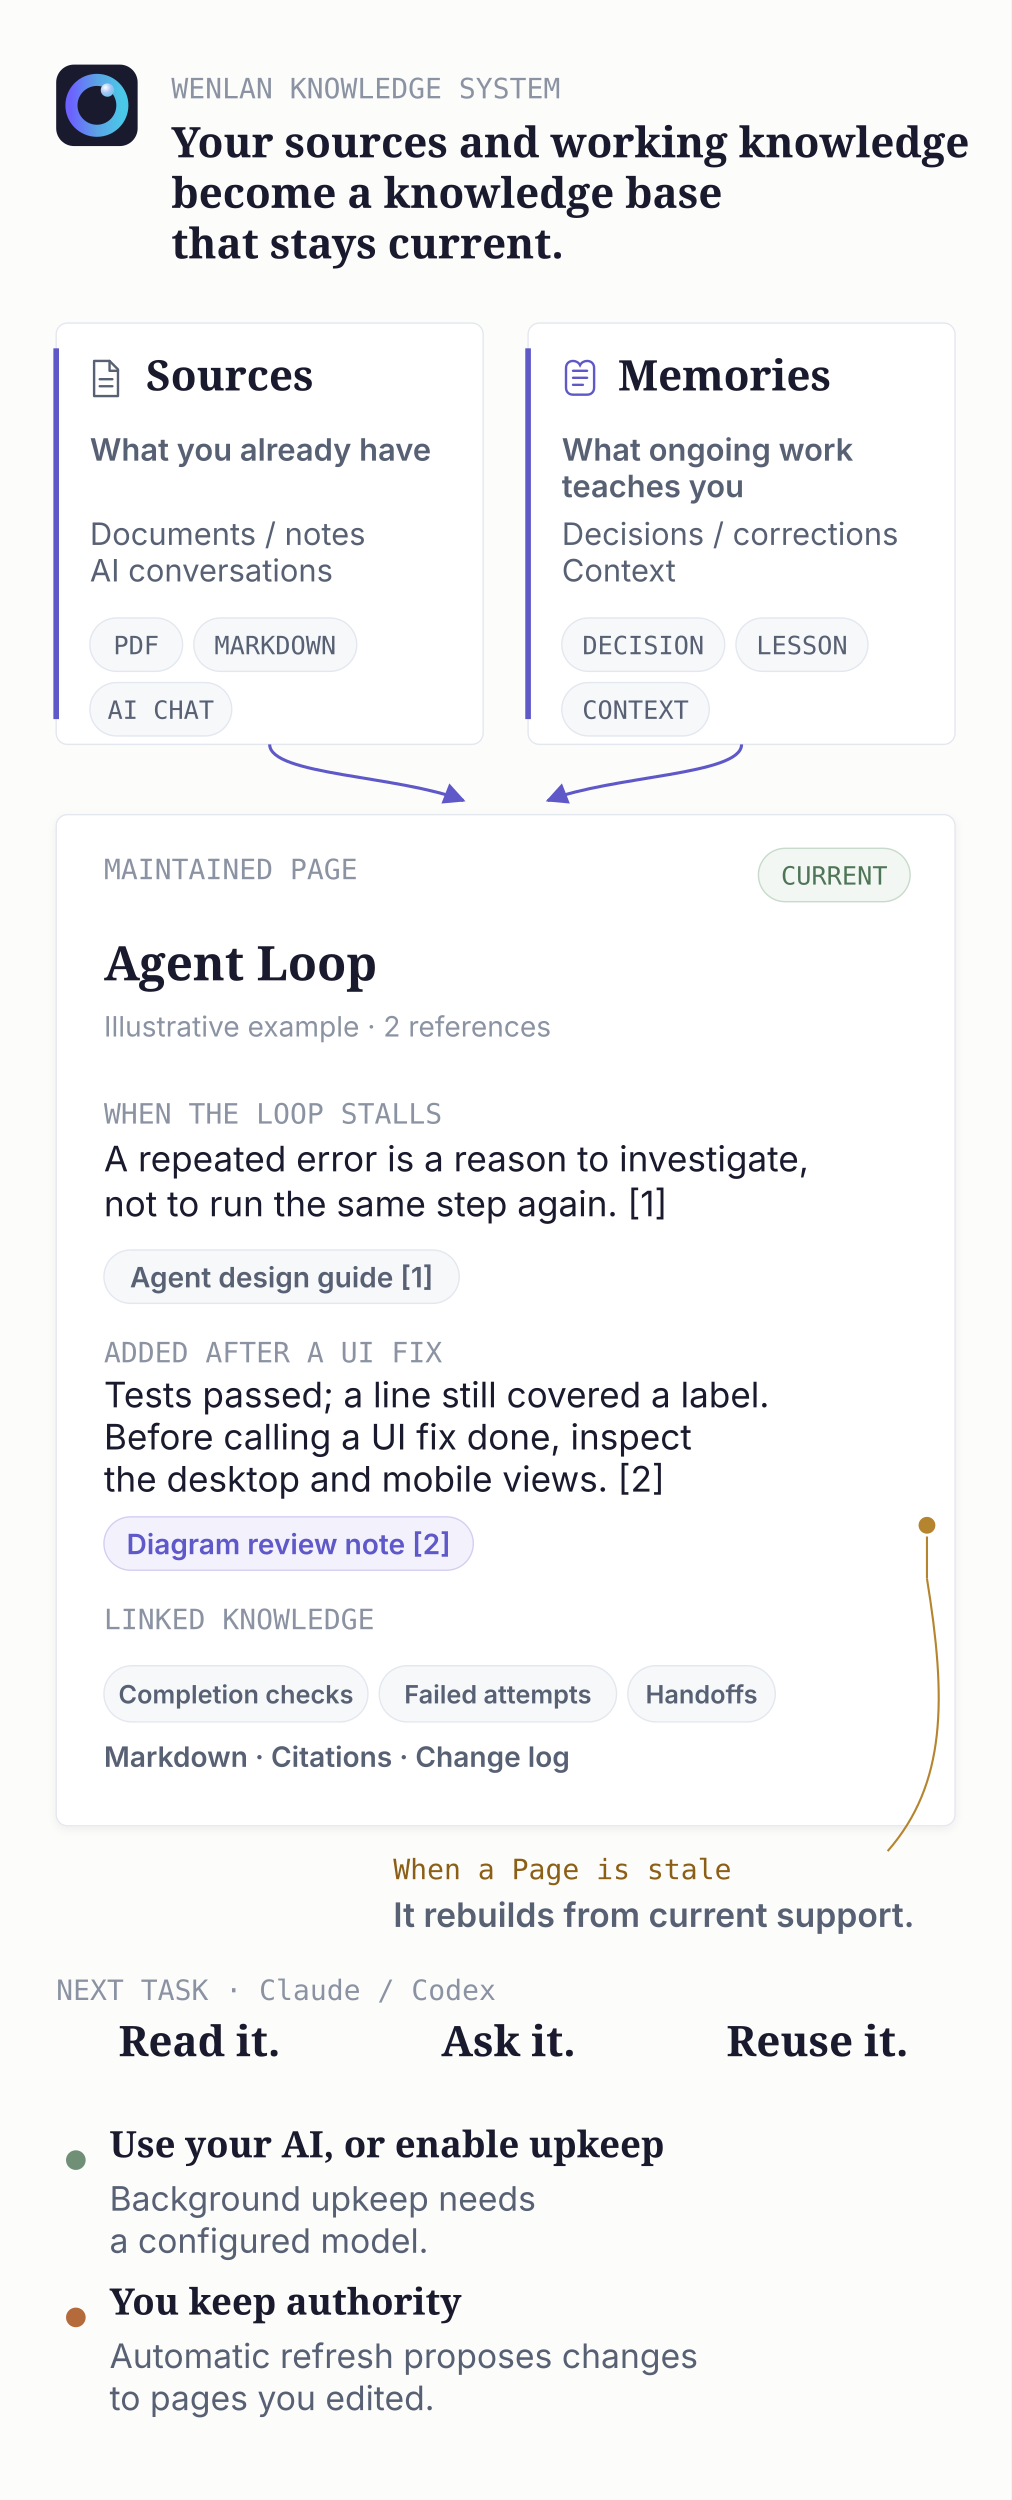
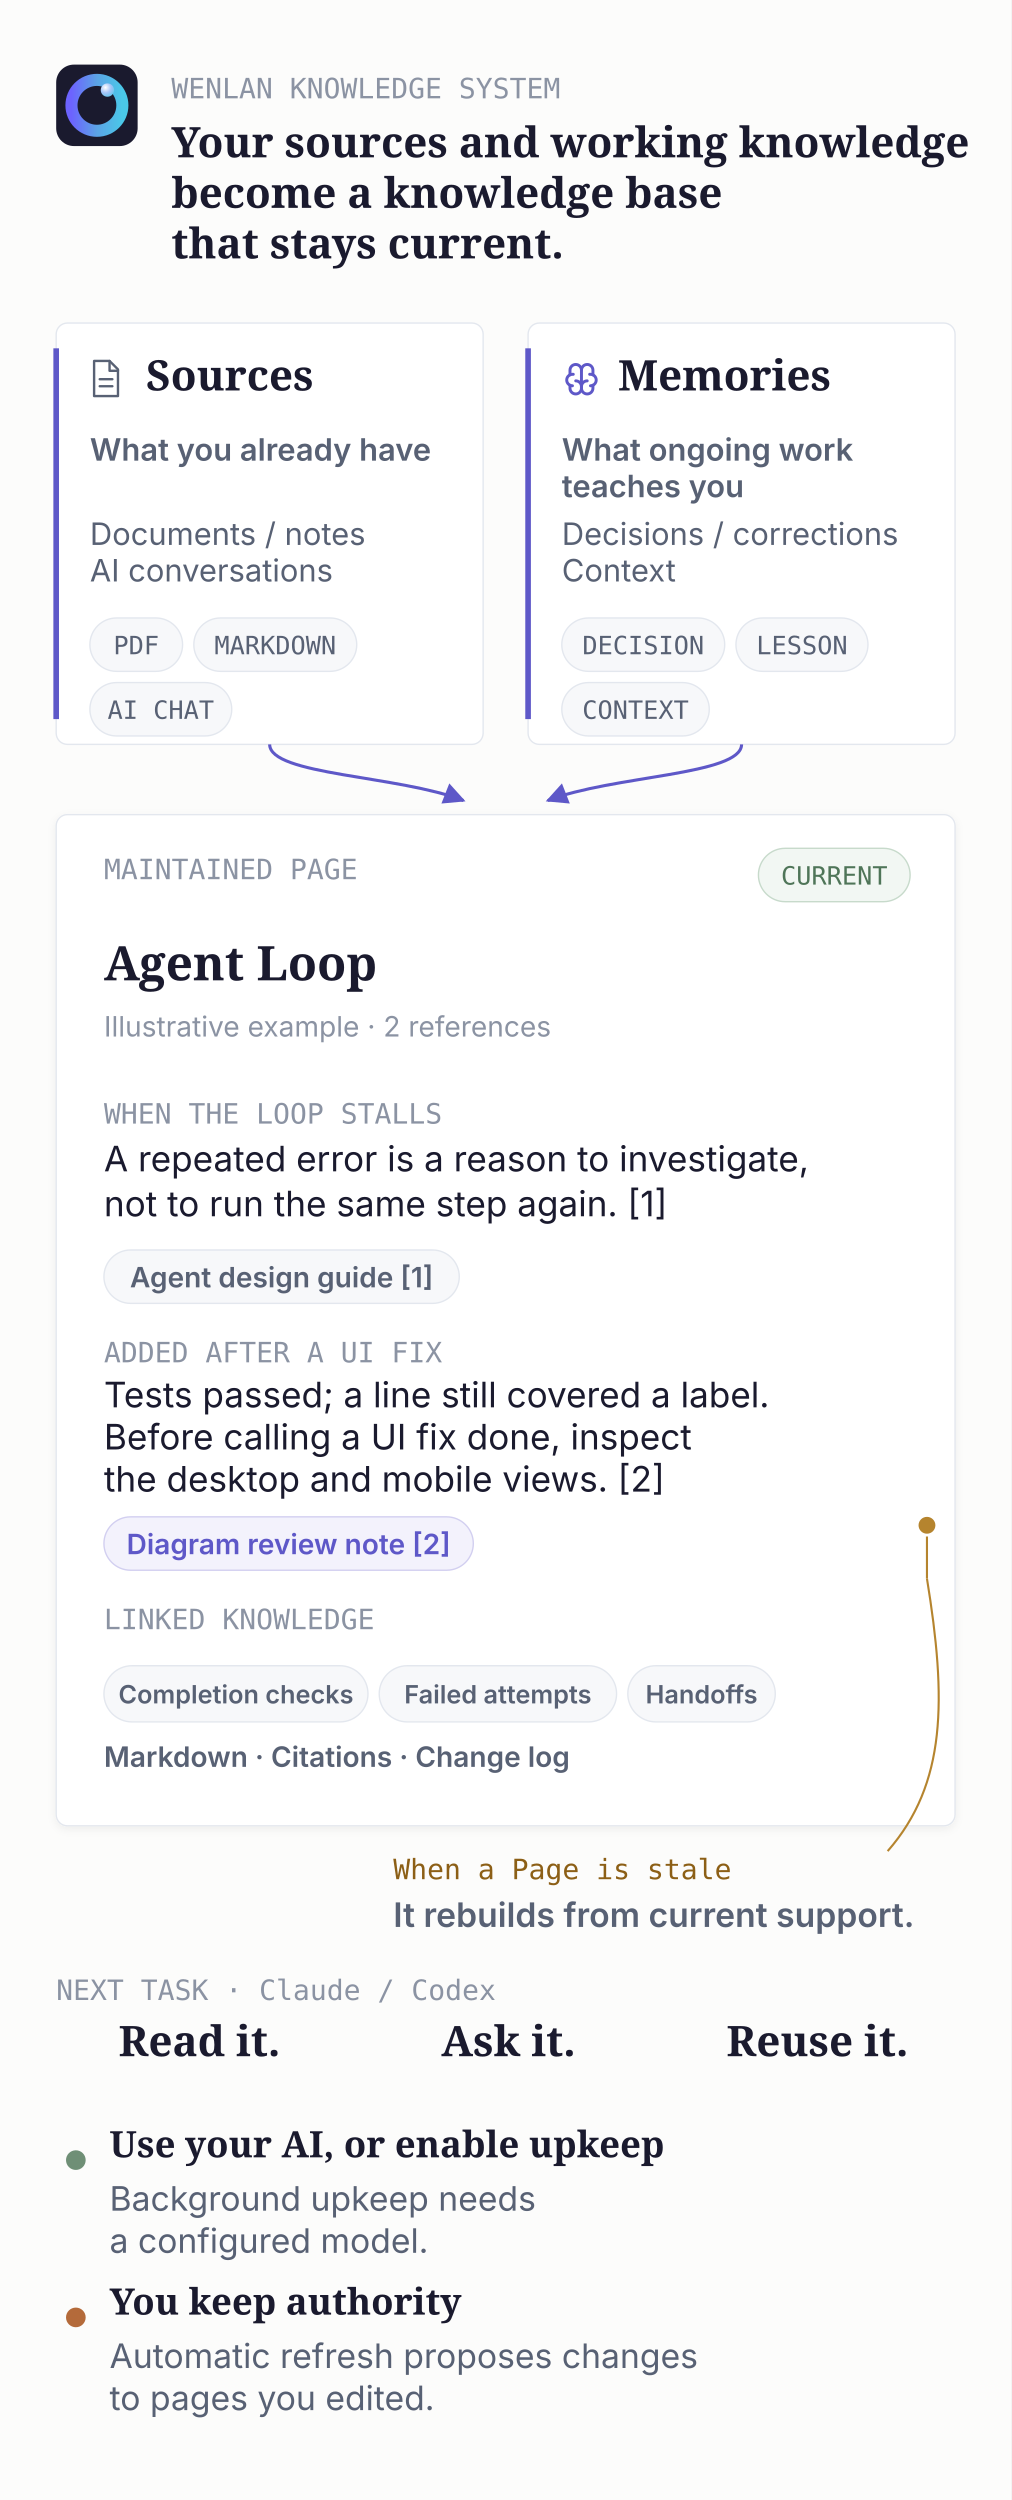
<svg xmlns="http://www.w3.org/2000/svg" width="720" height="1780" viewBox="0 0 720 1780" role="img" aria-labelledby="title desc">
  <style>text { font-kerning: normal; }</style>
  <rect width="720" height="1780" fill="#FCFCFB" />
  <g transform="translate(40 46) scale(0.1132812)">
    <rect width="512" height="512" rx="112" fill="#1A1A2E" />
    <circle cx="256" cy="256" r="160" fill="none" stroke="url(#overview-en-mobile-ring)" stroke-width="76" />
    <circle cx="322" cy="160" r="42" fill="url(#overview-en-mobile-orb)" />
  </g>
  <g data-fit-region="overview-en-mobile-heading" data-fit-x="122" data-fit-y="44" data-fit-width="558" data-fit-height="190" data-check-overlap="false">
    <text x="122" y="70" font-family="'JetBrains Mono', monospace" font-size="20" font-weight="500" fill="#8B93A3" text-anchor="start">WENLAN KNOWLEDGE SYSTEM</text>
    <text x="122" y="112" font-family="'Fraunces', Georgia, serif" font-size="30" font-weight="600" fill="#1A1A2E" text-anchor="start">Your sources and working knowledge</text>
    <text x="122" y="148" font-family="'Fraunces', Georgia, serif" font-size="30" font-weight="600" fill="#1A1A2E" text-anchor="start">become a knowledge base</text>
    <text x="122" y="184" font-family="'Fraunces', Georgia, serif" font-size="30" font-weight="600" fill="#1A1A2E" text-anchor="start">that stays current.</text>
  </g>
  <g data-fit-region="overview-en-mobile-sources" data-fit-x="40" data-fit-y="230" data-fit-width="304" data-fit-height="300" data-check-overlap="true">
    <rect x="40" y="230" width="304" height="300" rx="8" fill="#FFFFFF" stroke="#E3E7EE" />
    <line x1="40" y1="248" x2="40" y2="512" stroke="#5E58C8" stroke-width="4" />
    <g fill="none" stroke="#586174" stroke-width="1.7" stroke-linecap="round" stroke-linejoin="round">
      <path d="M67 257h11l6 6v19H67z" />
      <path d="M78 257v7h6" />
      <path d="M71 270h9M71 275h9" />
    </g>
    <text x="104" y="278" font-family="'Fraunces', Georgia, serif" font-size="30" font-weight="600" fill="#1A1A2E" text-anchor="start">Sources</text>
    <text x="64" y="328" font-family="'Instrument Sans', -apple-system, sans-serif" font-size="22" font-weight="600" fill="#586174" text-anchor="start">What you already have</text>
    <text x="64" y="388" font-family="'Instrument Sans', -apple-system, sans-serif" font-size="22" font-weight="400" fill="#586174" text-anchor="start">Documents / notes</text>
    <text x="64" y="414" font-family="'Instrument Sans', -apple-system, sans-serif" font-size="22" font-weight="400" fill="#586174" text-anchor="start">AI conversations</text>
    <g>
      <rect x="64" y="440" width="66" height="38" rx="19" fill="#F7F8FA" stroke="#E3E7EE" />
      <text x="97" y="465.84" font-family="'JetBrains Mono', monospace" font-size="18" font-weight="500" fill="#586174" text-anchor="middle">PDF</text>
    </g>
    <g>
      <rect x="138" y="440" width="116" height="38" rx="19" fill="#F7F8FA" stroke="#E3E7EE" />
      <text x="196" y="465.84" font-family="'JetBrains Mono', monospace" font-size="18" font-weight="500" fill="#586174" text-anchor="middle">MARKDOWN</text>
    </g>
    <g>
      <rect x="64" y="486" width="101" height="38" rx="19" fill="#F7F8FA" stroke="#E3E7EE" />
      <text x="114.5" y="511.84" font-family="'JetBrains Mono', monospace" font-size="18" font-weight="500" fill="#586174" text-anchor="middle">AI CHAT</text>
    </g>
  </g>
  <g data-fit-region="overview-en-mobile-memories" data-fit-x="376" data-fit-y="230" data-fit-width="304" data-fit-height="300" data-check-overlap="true">
    <rect x="376" y="230" width="304" height="300" rx="8" fill="#FFFFFF" stroke="#E3E7EE" />
    <line x1="376" y1="248" x2="376" y2="512" stroke="#5E58C8" stroke-width="4" />
-     <g fill="none" stroke="#5E58C8" stroke-width="1.7" stroke-linecap="round">
-       <path d="M403 262c0-3 2-5 5-5 2 0 4 1 5 3 1-2 3-3 5-3 3 0 5 2 5 5v14c0 3-2 5-5 5H408c-3 0-5-2-5-5z" />
-       <path d="M408 264h10M408 269h10M408 274h7" />
+     <g data-icon="app-memory-brain" transform="translate(400 256) scale(1.166667)" fill="none" stroke="#5E58C8" stroke-width="1.8" stroke-linecap="round" stroke-linejoin="round">
+       <path d="M15.5 13a3.5 3.5 0 0 0 -3.5 3.5v1a3.5 3.5 0 0 0 7 0v-1.8" />
+       <path d="M8.5 13a3.5 3.5 0 0 1 3.5 3.5v1a3.5 3.5 0 0 1 -7 0v-1.8" />
+       <path d="M17.5 16a3.5 3.5 0 0 0 0 -7h-.5" />
+       <path d="M19 9.3v-2.8a3.5 3.5 0 0 0 -7 0" />
+       <path d="M6.5 16a3.5 3.5 0 0 1 0 -7h.5" />
+       <path d="M5 9.3v-2.8a3.5 3.5 0 0 1 7 0v10" />
    </g>
    <text x="440" y="278" font-family="'Fraunces', Georgia, serif" font-size="30" font-weight="600" fill="#1A1A2E" text-anchor="start">Memories</text>
    <text x="400" y="328" font-family="'Instrument Sans', -apple-system, sans-serif" font-size="22" font-weight="600" fill="#586174" text-anchor="start">What ongoing work</text>
    <text x="400" y="354" font-family="'Instrument Sans', -apple-system, sans-serif" font-size="22" font-weight="600" fill="#586174" text-anchor="start">teaches you</text>
    <text x="400" y="388" font-family="'Instrument Sans', -apple-system, sans-serif" font-size="22" font-weight="400" fill="#586174" text-anchor="start">Decisions / corrections</text>
    <text x="400" y="414" font-family="'Instrument Sans', -apple-system, sans-serif" font-size="22" font-weight="400" fill="#586174" text-anchor="start">Context</text>
    <g>
      <rect x="400" y="440" width="116" height="38" rx="19" fill="#F7F8FA" stroke="#E3E7EE" />
      <text x="458" y="465.84" font-family="'JetBrains Mono', monospace" font-size="18" font-weight="500" fill="#586174" text-anchor="middle">DECISION</text>
    </g>
    <g>
      <rect x="524" y="440" width="94" height="38" rx="19" fill="#F7F8FA" stroke="#E3E7EE" />
      <text x="571" y="465.84" font-family="'JetBrains Mono', monospace" font-size="18" font-weight="500" fill="#586174" text-anchor="middle">LESSON</text>
    </g>
    <g>
      <rect x="400" y="486" width="105" height="38" rx="19" fill="#F7F8FA" stroke="#E3E7EE" />
      <text x="452.5" y="511.84" font-family="'JetBrains Mono', monospace" font-size="18" font-weight="500" fill="#586174" text-anchor="middle">CONTEXT</text>
    </g>
  </g>
  <path d="M192 530 C192 552 284 552 330 570" fill="none" stroke="#5E58C8" stroke-width="2.2" marker-end="url(#overview-en-mobile-arrow)" />
  <path d="M528 530 C528 552 436 552 390 570" fill="none" stroke="#5E58C8" stroke-width="2.2" marker-end="url(#overview-en-mobile-arrow)" />
  <g data-fit-region="overview-en-mobile-page" data-fit-x="40" data-fit-y="580" data-fit-width="640" data-fit-height="720" data-check-overlap="false">
    <g filter="url(#overview-en-mobile-page-shadow)">
      <rect x="40" y="580" width="640" height="720" rx="8" fill="#FFFFFF" stroke="#E3E7EE" />
    </g>
    <text x="74" y="626" font-family="'JetBrains Mono', monospace" font-size="20" font-weight="500" fill="#8B93A3" text-anchor="start">MAINTAINED PAGE</text>
    <g>
      <rect x="540" y="604" width="108" height="38" rx="19" fill="#F2F7F3" stroke="#C7DACB" />
      <text x="594" y="629.84" font-family="'JetBrains Mono', monospace" font-size="18" font-weight="500" fill="#4F7558" text-anchor="middle">CURRENT</text>
    </g>
    <text x="74" y="698" font-family="'Fraunces', Georgia, serif" font-size="34" font-weight="600" fill="#1A1A2E" text-anchor="start">Agent Loop</text>
    <text x="74" y="738" font-family="'Instrument Sans', -apple-system, sans-serif" font-size="20" font-weight="400" fill="#8B93A3" text-anchor="start">Illustrative example · 2 references</text>
    <text x="74" y="800" font-family="'JetBrains Mono', monospace" font-size="20" font-weight="500" fill="#8B93A3" text-anchor="start">WHEN THE LOOP STALLS</text>
    <text x="74" y="834" font-family="'Instrument Sans', -apple-system, sans-serif" font-size="25" font-weight="400" fill="#1A1A2E" text-anchor="start">A repeated error is a reason to investigate,</text>
    <text x="74" y="866" font-family="'Instrument Sans', -apple-system, sans-serif" font-size="25" font-weight="400" fill="#1A1A2E" text-anchor="start">not to run the same step again. [1]</text>
    <g>
      <rect x="74" y="890" width="253" height="38" rx="19" fill="#F7F8FA" stroke="#E3E7EE" />
      <text x="200.5" y="916.6" font-family="'Instrument Sans', -apple-system, sans-serif" font-size="20" font-weight="600" fill="#586174" text-anchor="middle">Agent design guide [1]</text>
    </g>
    <text x="74" y="970" font-family="'JetBrains Mono', monospace" font-size="20" font-weight="500" fill="#8B93A3" text-anchor="start">ADDED AFTER A UI FIX</text>
    <text x="74" y="1002" font-family="'Instrument Sans', -apple-system, sans-serif" font-size="25" font-weight="400" fill="#1A1A2E" text-anchor="start">Tests passed; a line still covered a label.</text>
    <text x="74" y="1032" font-family="'Instrument Sans', -apple-system, sans-serif" font-size="25" font-weight="400" fill="#1A1A2E" text-anchor="start">Before calling a UI fix done, inspect</text>
    <text x="74" y="1062" font-family="'Instrument Sans', -apple-system, sans-serif" font-size="25" font-weight="400" fill="#1A1A2E" text-anchor="start">the desktop and mobile views. [2]</text>
    <g>
      <rect x="74" y="1080" width="263" height="38" rx="19" fill="#F3F2FC" stroke="#D2CFF0" />
      <text x="205.5" y="1106.6" font-family="'Instrument Sans', -apple-system, sans-serif" font-size="20" font-weight="600" fill="#5E58C8" text-anchor="middle">Diagram review note [2]</text>
    </g>
    <circle cx="660" cy="1086" r="6" fill="#B5842E" />
    <line x1="660" y1="1094" x2="660" y2="1124" stroke="#B5842E" stroke-width="1.5" />
    <text x="74" y="1160" font-family="'JetBrains Mono', monospace" font-size="20" font-weight="500" fill="#8B93A3" text-anchor="start">LINKED KNOWLEDGE</text>
    <g>
      <rect x="74" y="1186" width="188" height="40" rx="20" fill="#F7F8FA" stroke="#E3E7EE" />
      <text x="168" y="1212.84" font-family="'Instrument Sans', -apple-system, sans-serif" font-size="18" font-weight="600" fill="#586174" text-anchor="middle">Completion checks</text>
    </g>
    <g>
      <rect x="270" y="1186" width="169" height="40" rx="20" fill="#F7F8FA" stroke="#E3E7EE" />
      <text x="354.5" y="1212.84" font-family="'Instrument Sans', -apple-system, sans-serif" font-size="18" font-weight="600" fill="#586174" text-anchor="middle">Failed attempts</text>
    </g>
    <g>
      <rect x="447" y="1186" width="105" height="40" rx="20" fill="#F7F8FA" stroke="#E3E7EE" />
      <text x="499.5" y="1212.84" font-family="'Instrument Sans', -apple-system, sans-serif" font-size="18" font-weight="600" fill="#586174" text-anchor="middle">Handoffs</text>
    </g>
    <text x="74" y="1258" font-family="'Instrument Sans', -apple-system, sans-serif" font-size="20" font-weight="600" fill="#586174" text-anchor="start">Markdown · Citations · Change log</text>
  </g>
  <g data-fit-region="overview-en-mobile-changed-support" data-fit-x="254" data-fit-y="1310" data-fit-width="426" data-fit-height="72" data-check-overlap="true">
    <path d="M660 1124 C674 1210 674 1270 632 1318" fill="none" stroke="#B5842E" stroke-width="1.5" />
    <text x="280" y="1338" font-family="'JetBrains Mono', monospace" font-size="20" font-weight="500" fill="#8C5F16" text-anchor="start">When a Page is stale</text>
    <text x="280" y="1372" font-family="'Instrument Sans', -apple-system, sans-serif" font-size="24" font-weight="600" fill="#586174" text-anchor="start">It rebuilds from current support.</text>
  </g>
  <g data-fit-region="overview-en-mobile-back-to-work" data-fit-x="40" data-fit-y="1398" data-fit-width="640" data-fit-height="94" data-check-overlap="true">
    <text x="40" y="1424" font-family="'JetBrains Mono', monospace" font-size="20" font-weight="500" fill="#8B93A3" text-anchor="start">NEXT TASK · Claude / Codex</text>
    <text x="142" y="1464" font-family="'Fraunces', Georgia, serif" font-size="30" font-weight="600" fill="#1A1A2E" text-anchor="middle">Read it.</text>
    <text x="362" y="1464" font-family="'Fraunces', Georgia, serif" font-size="30" font-weight="600" fill="#1A1A2E" text-anchor="middle">Ask it.</text>
    <text x="582" y="1464" font-family="'Fraunces', Georgia, serif" font-size="30" font-weight="600" fill="#1A1A2E" text-anchor="middle">Reuse it.</text>
  </g>
  <g data-fit-region="overview-en-mobile-authority" data-fit-x="40" data-fit-y="1508" data-fit-width="640" data-fit-height="238" data-check-overlap="true">
    <circle cx="54" cy="1538" r="7" fill="#6F8F76" />
    <text x="78" y="1536" font-family="'Fraunces', Georgia, serif" font-size="26" font-weight="600" fill="#1A1A2E" text-anchor="start">Use your AI, or enable upkeep</text>
    <text x="78" y="1574" font-family="'Instrument Sans', -apple-system, sans-serif" font-size="24" font-weight="400" fill="#586174" text-anchor="start">Background upkeep needs</text>
    <text x="78" y="1604" font-family="'Instrument Sans', -apple-system, sans-serif" font-size="24" font-weight="400" fill="#586174" text-anchor="start">a configured model.</text>
    <circle cx="54" cy="1650" r="7" fill="#B46A3A" />
    <text x="78" y="1648" font-family="'Fraunces', Georgia, serif" font-size="26" font-weight="600" fill="#1A1A2E" text-anchor="start">You keep authority</text>
    <text x="78" y="1686" font-family="'Instrument Sans', -apple-system, sans-serif" font-size="24" font-weight="400" fill="#586174" text-anchor="start">Automatic refresh proposes changes</text>
    <text x="78" y="1716" font-family="'Instrument Sans', -apple-system, sans-serif" font-size="24" font-weight="400" fill="#586174" text-anchor="start">to pages you edited.</text>
  </g>
  <defs>
    <linearGradient id="overview-en-mobile-ring" x1="96" y1="256" x2="416" y2="256" gradientUnits="userSpaceOnUse">
      <stop stop-color="#6C63FF" />
      <stop offset="0.5" stop-color="#5BA3E6" />
      <stop offset="1" stop-color="#4AC8E8" />
    </linearGradient>
    <radialGradient id="overview-en-mobile-orb" cx="0" cy="0" r="1" gradientUnits="userSpaceOnUse" gradientTransform="translate(310 144) rotate(52.125) scale(76.0263)">
      <stop stop-color="#FFFFFF" />
      <stop offset="0.45" stop-color="#A5C4F7" />
      <stop offset="1" stop-color="#4AC8E8" />
    </radialGradient>
    <marker id="overview-en-mobile-arrow" viewBox="0 0 10 10" refX="9" refY="5" markerWidth="7" markerHeight="7" orient="auto-start-reverse">
      <path d="M0 0L10 5L0 10Z" fill="#5E58C8" />
    </marker>
    <filter id="overview-en-mobile-page-shadow" x="-20%" y="-20%" width="140%" height="150%">
      <feDropShadow dx="0" dy="14" stdDeviation="18" flood-color="#1A1A2E" flood-opacity="0.10" />
      <feDropShadow dx="0" dy="2" stdDeviation="3" flood-color="#1A1A2E" flood-opacity="0.06" />
    </filter>
  </defs>
</svg>
